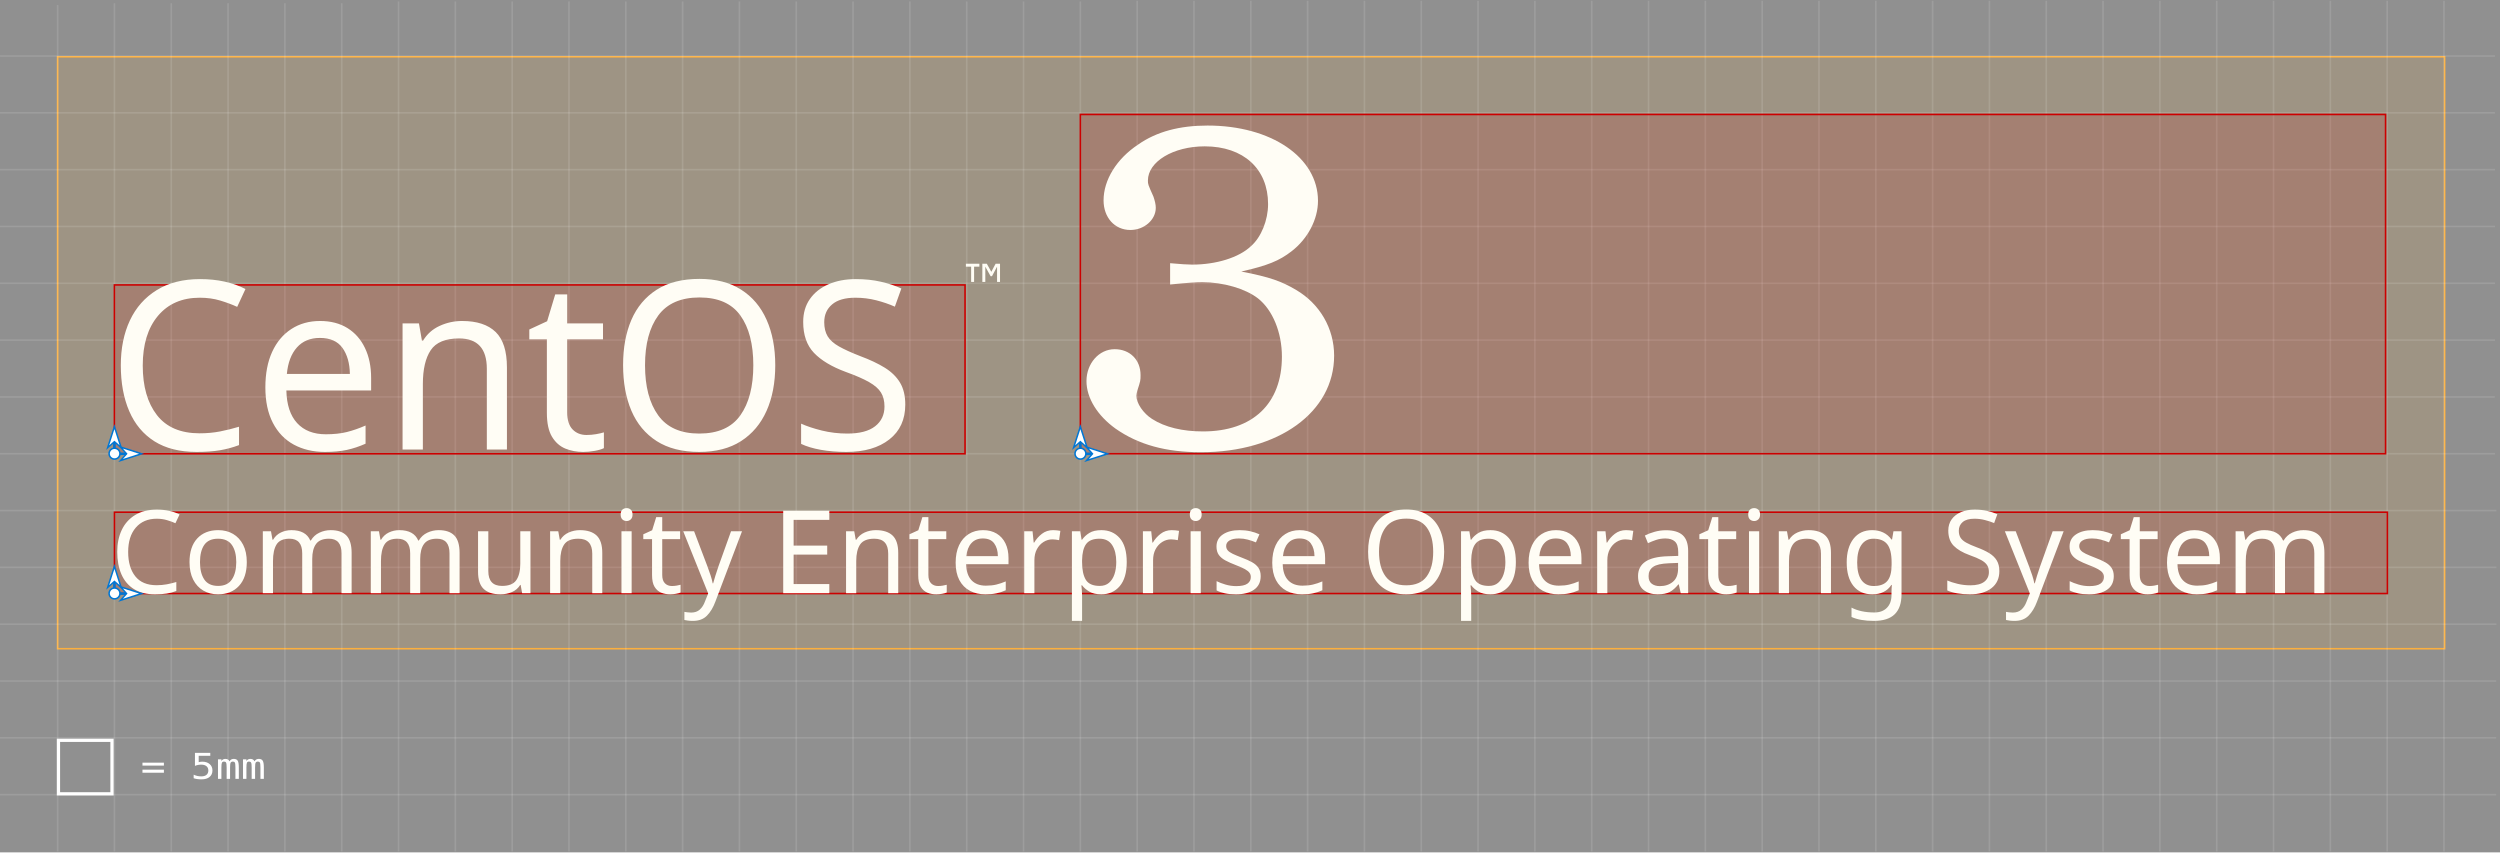
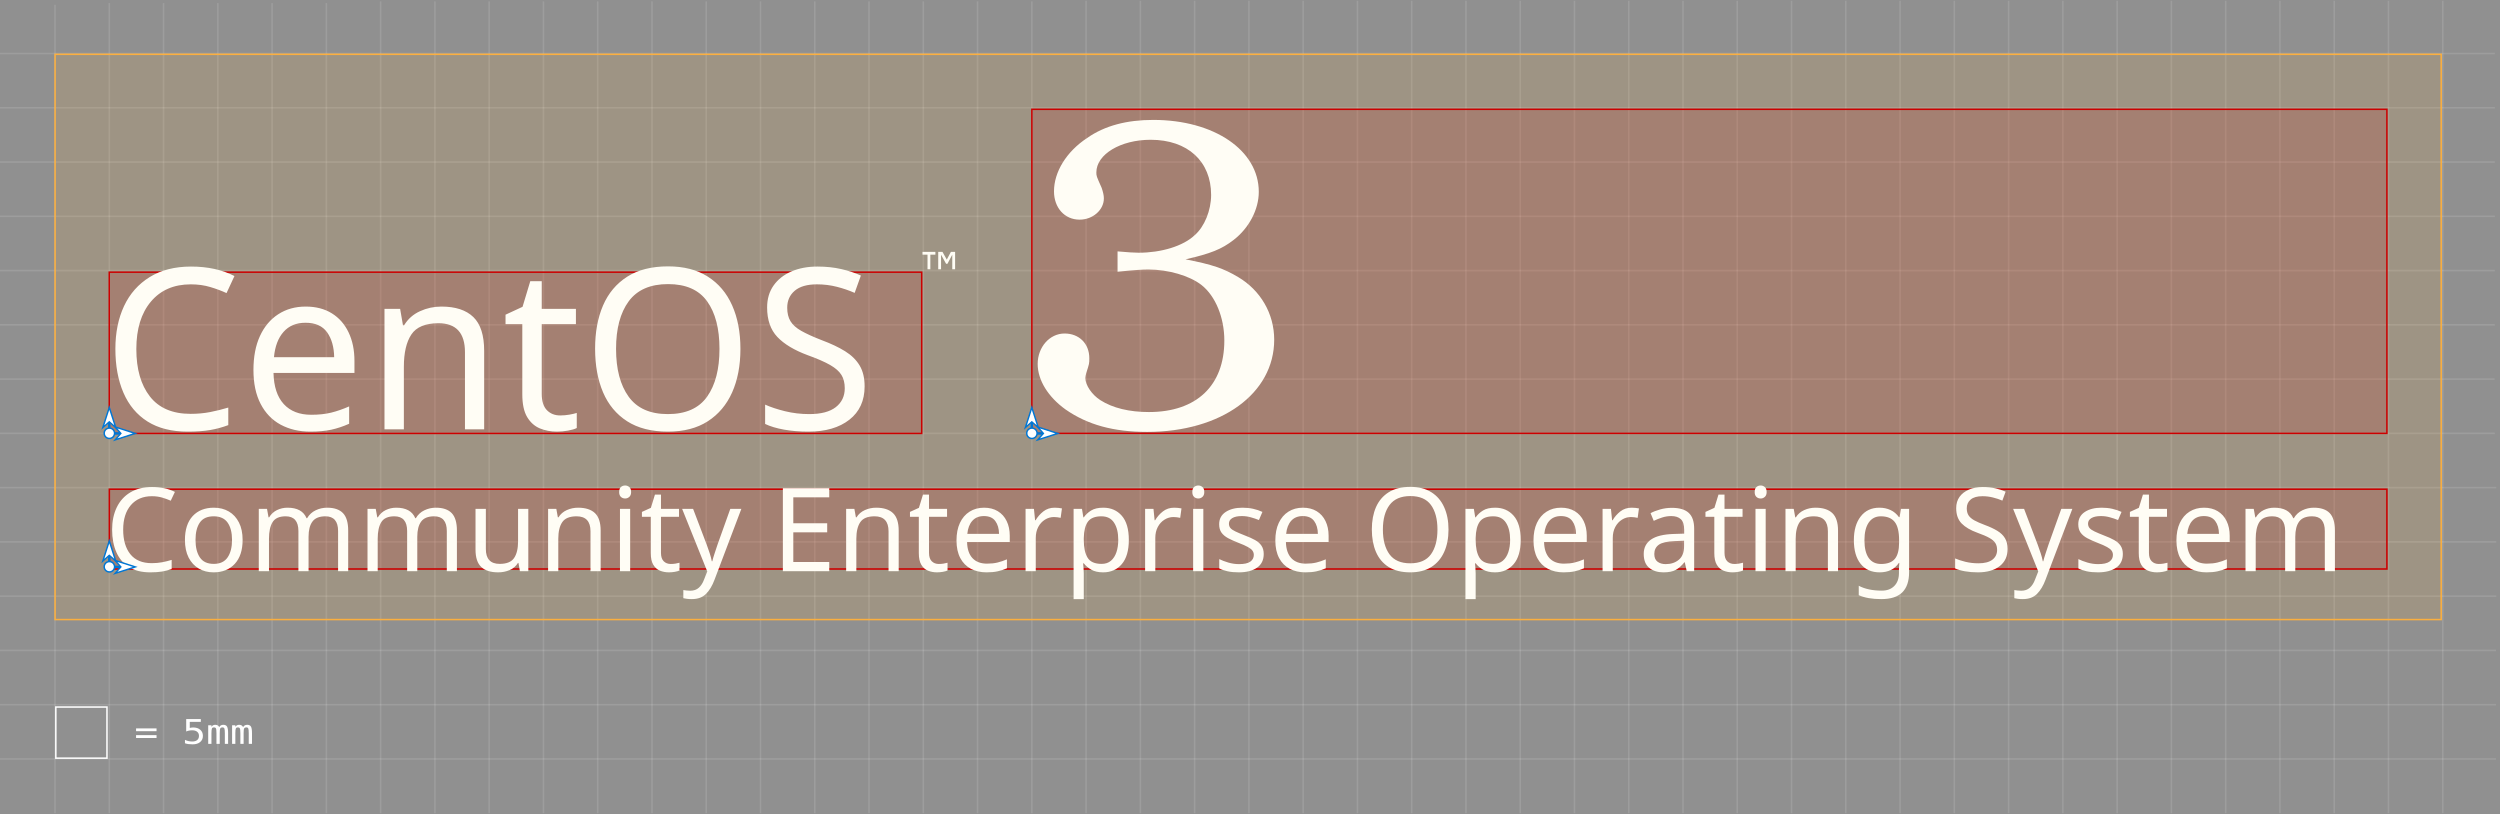
- <svg xmlns="http://www.w3.org/2000/svg" xmlns:xlink="http://www.w3.org/1999/xlink" width="779.528" height="265.748" id="svg3106" version="1.0">
+ <svg xmlns="http://www.w3.org/2000/svg" xmlns:xlink="http://www.w3.org/1999/xlink" width="816.188" height="265.748" id="svg3106" version="1.0">
  <defs id="defs3108">
    <clipPath clipPathUnits="userSpaceOnUse" id="clipPath4429">
      <g transform="matrix(0.9947658,0,0,1,1.786099,0)" id="g4431">
        <path style="fill:#eea623;fill-opacity:1;fill-rule:evenodd;stroke:none;stroke-width:30;stroke-linecap:round;stroke-linejoin:round;marker:none;marker-start:none;marker-mid:none;marker-end:none;stroke-miterlimit:4;stroke-dasharray:none;stroke-dashoffset:0;stroke-opacity:1;visibility:visible;display:inline;overflow:visible" d="M 322.541,2800.938 L 318.106,2806.667 L 313.671,2800.938 L 313.671,2757.795 L 294.732,2757.795 L 318.106,2732.258 L 341.238,2757.795 L 322.541,2757.795 L 322.541,2800.938 z" id="path4433" />
      </g>
    </clipPath>
  </defs>
  <g id="layer1" transform="translate(-0.2825948,-822.0471)">
-     <rect style="fill:#8c8c8c;fill-opacity:0.955;stroke:none;stroke-width:1;stroke-linecap:round;stroke-linejoin:miter;stroke-miterlimit:4;stroke-dasharray:none;stroke-dashoffset:0;stroke-opacity:0.089;display:inline" id="CENTOSARTWORK" width="779.528" height="265.748" x="0.283" y="822.047" clip-path="none" />
-     <rect y="839.764" x="18.249" height="184.56" width="744.297" id="rect5058" style="opacity:1;fill:#fcaf3e;fill-opacity:0.137;stroke:#fcaf3e;stroke-width:0.5;stroke-linecap:round;stroke-linejoin:miter;stroke-miterlimit:4;stroke-dasharray:none;stroke-opacity:1" />
+     <rect style="fill:#8c8c8c;fill-opacity:0.955;stroke:none;stroke-width:1;stroke-linecap:round;stroke-linejoin:miter;stroke-miterlimit:4;stroke-dasharray:none;stroke-dashoffset:0;stroke-opacity:0.089;display:inline" id="CENTOSARTWORK" width="816.188" height="265.748" x="0.283" y="822.047" clip-path="none" />
    <g id="g5132" style="stroke:#ffffff;stroke-width:0.5;stroke-miterlimit:4;stroke-dasharray:none;stroke-opacity:0.118">
      <path id="path3685" d="M 18.249,823.619 L 18.249,1087.545" style="fill:none;fill-rule:evenodd;stroke:#ffffff;stroke-width:0.5;stroke-linecap:butt;stroke-linejoin:miter;stroke-miterlimit:4;stroke-dasharray:none;stroke-opacity:0.118;display:inline" />
-       <path style="fill:none;fill-rule:evenodd;stroke:#ffffff;stroke-width:0.501;stroke-linecap:butt;stroke-linejoin:miter;stroke-miterlimit:4;stroke-dasharray:none;stroke-opacity:0.118;display:inline" d="M 35.965,823.06 L 35.965,1087.545" id="path3687" />
-       <path id="path3689" d="M 53.682,823.06 L 53.682,1087.545" style="fill:none;fill-rule:evenodd;stroke:#ffffff;stroke-width:0.501;stroke-linecap:butt;stroke-linejoin:miter;stroke-miterlimit:4;stroke-dasharray:none;stroke-opacity:0.118;display:inline" />
-       <path style="fill:none;fill-rule:evenodd;stroke:#ffffff;stroke-width:0.501;stroke-linecap:butt;stroke-linejoin:miter;stroke-miterlimit:4;stroke-dasharray:none;stroke-opacity:0.118;display:inline" d="M 71.399,823.06 L 71.399,1087.545" id="path3691" />
-       <path id="path3693" d="M 89.115,823.06 L 89.115,1087.545" style="fill:none;fill-rule:evenodd;stroke:#ffffff;stroke-width:0.501;stroke-linecap:butt;stroke-linejoin:miter;stroke-miterlimit:4;stroke-dasharray:none;stroke-opacity:0.118;display:inline" />
-       <path style="fill:none;fill-rule:evenodd;stroke:#ffffff;stroke-width:0.501;stroke-linecap:butt;stroke-linejoin:miter;stroke-miterlimit:4;stroke-dasharray:none;stroke-opacity:0.118;display:inline" d="M 106.832,823.06 L 106.832,1087.545" id="path3695" />
-       <path id="path3697" d="M 124.548,822.502 L 124.548,1087.545" style="fill:none;fill-rule:evenodd;stroke:#ffffff;stroke-width:0.501;stroke-linecap:butt;stroke-linejoin:miter;stroke-miterlimit:4;stroke-dasharray:none;stroke-opacity:0.118;display:inline" />
-       <path style="fill:none;fill-rule:evenodd;stroke:#ffffff;stroke-width:0.501;stroke-linecap:butt;stroke-linejoin:miter;stroke-miterlimit:4;stroke-dasharray:none;stroke-opacity:0.118;display:inline" d="M 142.265,822.502 L 142.265,1087.545" id="path3699" />
-       <path id="path3701" d="M 159.981,822.502 L 159.981,1087.545" style="fill:none;fill-rule:evenodd;stroke:#ffffff;stroke-width:0.501;stroke-linecap:butt;stroke-linejoin:miter;stroke-miterlimit:4;stroke-dasharray:none;stroke-opacity:0.118;display:inline" />
-       <path style="fill:none;fill-rule:evenodd;stroke:#ffffff;stroke-width:0.501;stroke-linecap:butt;stroke-linejoin:miter;stroke-miterlimit:4;stroke-dasharray:none;stroke-opacity:0.118;display:inline" d="M 177.698,822.502 L 177.698,1087.545" id="path3703" />
-       <path id="path3705" d="M 195.414,822.502 L 195.414,1087.545" style="fill:none;fill-rule:evenodd;stroke:#ffffff;stroke-width:0.501;stroke-linecap:butt;stroke-linejoin:miter;stroke-miterlimit:4;stroke-dasharray:none;stroke-opacity:0.118;display:inline" />
-       <path style="fill:none;fill-rule:evenodd;stroke:#ffffff;stroke-width:0.501;stroke-linecap:butt;stroke-linejoin:miter;stroke-miterlimit:4;stroke-dasharray:none;stroke-opacity:0.118;display:inline" d="M 213.131,822.502 L 213.131,1087.545" id="path3707" />
-       <path id="path3709" d="M 230.847,822.502 L 230.847,1087.545" style="fill:none;fill-rule:evenodd;stroke:#ffffff;stroke-width:0.501;stroke-linecap:butt;stroke-linejoin:miter;stroke-miterlimit:4;stroke-dasharray:none;stroke-opacity:0.118;display:inline" />
-       <path style="fill:none;fill-rule:evenodd;stroke:#ffffff;stroke-width:0.501;stroke-linecap:butt;stroke-linejoin:miter;stroke-miterlimit:4;stroke-dasharray:none;stroke-opacity:0.118;display:inline" d="M 283.997,822.502 L 283.997,1087.545" id="path3711" />
-       <path id="path3713" d="M 266.281,822.502 L 266.281,1087.545" style="fill:none;fill-rule:evenodd;stroke:#ffffff;stroke-width:0.501;stroke-linecap:butt;stroke-linejoin:miter;stroke-miterlimit:4;stroke-dasharray:none;stroke-opacity:0.118;display:inline" />
-       <path id="path3717" d="M 0.533,1034.396 L 778.368,1034.396" style="fill:none;fill-rule:evenodd;stroke:#ffffff;stroke-width:0.5;stroke-linecap:square;stroke-linejoin:miter;stroke-miterlimit:4;stroke-dasharray:none;stroke-opacity:0.118;display:inline" />
-       <path style="fill:none;fill-rule:evenodd;stroke:#ffffff;stroke-width:0.5;stroke-linecap:square;stroke-linejoin:miter;stroke-miterlimit:4;stroke-dasharray:none;stroke-opacity:0.118;display:inline" d="M 0.533,1016.679 L 778.439,1016.679" id="path3719" />
-       <path id="path3721" d="M 0.533,998.962 L 778.439,998.962" style="fill:none;fill-rule:evenodd;stroke:#ffffff;stroke-width:0.5;stroke-linecap:square;stroke-linejoin:miter;stroke-miterlimit:4;stroke-dasharray:none;stroke-opacity:0.118;display:inline" />
-       <path style="fill:none;fill-rule:evenodd;stroke:#ffffff;stroke-width:0.5;stroke-linecap:square;stroke-linejoin:miter;stroke-miterlimit:4;stroke-dasharray:none;stroke-opacity:0.118;display:inline" d="M 0.533,981.246 L 778.437,981.246" id="path3723" />
-       <path id="path3725" d="M 0.533,963.529 L 777.996,963.529" style="fill:none;fill-rule:evenodd;stroke:#ffffff;stroke-width:0.5;stroke-linecap:square;stroke-linejoin:miter;stroke-miterlimit:4;stroke-dasharray:none;stroke-opacity:0.118;display:inline" />
-       <path style="fill:none;fill-rule:evenodd;stroke:#ffffff;stroke-width:0.5;stroke-linecap:square;stroke-linejoin:miter;stroke-miterlimit:4;stroke-dasharray:none;stroke-opacity:0.118;display:inline" d="M 0.533,945.813 L 777.923,945.813" id="path3727" />
-       <path id="path3729" d="M 0.533,928.096 L 777.996,928.096" style="fill:none;fill-rule:evenodd;stroke:#ffffff;stroke-width:0.5;stroke-linecap:square;stroke-linejoin:miter;stroke-miterlimit:4;stroke-dasharray:none;stroke-opacity:0.118;display:inline" />
-       <path style="fill:none;fill-rule:evenodd;stroke:#ffffff;stroke-width:0.501;stroke-linecap:butt;stroke-linejoin:miter;stroke-miterlimit:4;stroke-dasharray:none;stroke-opacity:0.118;display:inline" d="M 248.564,822.502 L 248.564,1087.545" id="path3785" />
-       <path id="path3787" d="M 301.714,822.502 L 301.714,1087.545" style="fill:none;fill-rule:evenodd;stroke:#ffffff;stroke-width:0.501;stroke-linecap:butt;stroke-linejoin:miter;stroke-miterlimit:4;stroke-dasharray:none;stroke-opacity:0.118;display:inline" />
-       <path style="fill:none;fill-rule:evenodd;stroke:#ffffff;stroke-width:0.501;stroke-linecap:butt;stroke-linejoin:miter;stroke-miterlimit:4;stroke-dasharray:none;stroke-opacity:0.118;display:inline" d="M 319.43,822.502 L 319.43,1087.545" id="path3789" />
-       <path id="path3791" d="M 337.147,822.502 L 337.147,1087.545" style="fill:none;fill-rule:evenodd;stroke:#ffffff;stroke-width:0.501;stroke-linecap:butt;stroke-linejoin:miter;stroke-miterlimit:4;stroke-dasharray:none;stroke-opacity:0.118;display:inline" />
-       <path style="fill:none;fill-rule:evenodd;stroke:#ffffff;stroke-width:0.501;stroke-linecap:butt;stroke-linejoin:miter;stroke-miterlimit:4;stroke-dasharray:none;stroke-opacity:0.118;display:inline" d="M 354.863,822.297 L 354.863,1087.545" id="path3793" />
-       <path style="fill:none;fill-rule:evenodd;stroke:#ffffff;stroke-width:0.5;stroke-linecap:square;stroke-linejoin:miter;stroke-miterlimit:4;stroke-dasharray:none;stroke-opacity:0.118;display:inline" d="M 0.533,910.38 L 777.995,910.38" id="path6619" />
-       <path id="path6621" d="M 0.533,892.663 L 777.995,892.663" style="fill:none;fill-rule:evenodd;stroke:#ffffff;stroke-width:0.5;stroke-linecap:square;stroke-linejoin:miter;stroke-miterlimit:4;stroke-dasharray:none;stroke-opacity:0.118;display:inline" />
-       <path id="path4235" d="M 372.58,822.297 L 372.58,1087.545" style="fill:none;fill-rule:evenodd;stroke:#ffffff;stroke-width:0.501;stroke-linecap:butt;stroke-linejoin:miter;stroke-miterlimit:4;stroke-dasharray:none;stroke-opacity:0.118;display:inline" />
-       <path style="fill:none;fill-rule:evenodd;stroke:#ffffff;stroke-width:0.501;stroke-linecap:butt;stroke-linejoin:miter;stroke-miterlimit:4;stroke-dasharray:none;stroke-opacity:0.118;display:inline" d="M 390.296,822.297 L 390.296,1087.545" id="path4237" />
-       <path id="path4239" d="M 408.013,822.297 L 408.013,1087.545" style="fill:none;fill-rule:evenodd;stroke:#ffffff;stroke-width:0.501;stroke-linecap:butt;stroke-linejoin:miter;stroke-miterlimit:4;stroke-dasharray:none;stroke-opacity:0.118;display:inline" />
-       <path style="fill:none;fill-rule:evenodd;stroke:#ffffff;stroke-width:0.501;stroke-linecap:butt;stroke-linejoin:miter;stroke-miterlimit:4;stroke-dasharray:none;stroke-opacity:0.118;display:inline" d="M 425.73,822.297 L 425.73,1087.545" id="path5011" />
-       <path id="path2647" d="M 443.446,822.297 L 443.446,1087.545" style="fill:none;fill-rule:evenodd;stroke:#ffffff;stroke-width:0.501;stroke-linecap:butt;stroke-linejoin:miter;stroke-miterlimit:4;stroke-dasharray:none;stroke-opacity:0.118;display:inline" />
-       <path style="fill:none;fill-rule:evenodd;stroke:#ffffff;stroke-width:0.5;stroke-linecap:square;stroke-linejoin:miter;stroke-miterlimit:4;stroke-dasharray:none;stroke-opacity:0.118;display:inline" d="M 0.533,1052.112 L 778.368,1052.112" id="path2479" />
-       <path id="path2481" d="M 0.533,1069.829 L 778.368,1069.829" style="fill:none;fill-rule:evenodd;stroke:#ffffff;stroke-width:0.5;stroke-linecap:square;stroke-linejoin:miter;stroke-miterlimit:4;stroke-dasharray:none;stroke-opacity:0.118;display:inline" />
-       <path style="fill:none;fill-rule:evenodd;stroke:#ffffff;stroke-width:0.501;stroke-linecap:butt;stroke-linejoin:miter;stroke-miterlimit:4;stroke-dasharray:none;stroke-opacity:0.118;display:inline" d="M 461.163,822.297 L 461.163,1087.545" id="path2485" />
-       <path id="path2487" d="M 478.879,822.297 L 478.879,1087.545" style="fill:none;fill-rule:evenodd;stroke:#ffffff;stroke-width:0.501;stroke-linecap:butt;stroke-linejoin:miter;stroke-miterlimit:4;stroke-dasharray:none;stroke-opacity:0.118;display:inline" />
-       <path style="fill:none;fill-rule:evenodd;stroke:#ffffff;stroke-width:0.501;stroke-linecap:butt;stroke-linejoin:miter;stroke-miterlimit:4;stroke-dasharray:none;stroke-opacity:0.118;display:inline" d="M 496.596,822.297 L 496.596,1087.545" id="path2489" />
-       <path id="path2491" d="M 514.312,822.297 L 514.312,1087.545" style="fill:none;fill-rule:evenodd;stroke:#ffffff;stroke-width:0.501;stroke-linecap:butt;stroke-linejoin:miter;stroke-miterlimit:4;stroke-dasharray:none;stroke-opacity:0.118;display:inline" />
-       <path style="fill:none;fill-rule:evenodd;stroke:#ffffff;stroke-width:0.501;stroke-linecap:butt;stroke-linejoin:miter;stroke-miterlimit:4;stroke-dasharray:none;stroke-opacity:0.118;display:inline" d="M 532.029,822.297 L 532.029,1087.545" id="path2493" />
-       <path id="path2495" d="M 549.745,822.297 L 549.745,1087.545" style="fill:none;fill-rule:evenodd;stroke:#ffffff;stroke-width:0.501;stroke-linecap:butt;stroke-linejoin:miter;stroke-miterlimit:4;stroke-dasharray:none;stroke-opacity:0.118;display:inline" />
-       <path style="fill:none;fill-rule:evenodd;stroke:#ffffff;stroke-width:0.501;stroke-linecap:butt;stroke-linejoin:miter;stroke-miterlimit:4;stroke-dasharray:none;stroke-opacity:0.118;display:inline" d="M 567.462,822.297 L 567.462,1087.545" id="path2497" />
-       <path id="path2499" d="M 585.179,822.297 L 585.179,1087.545" style="fill:none;fill-rule:evenodd;stroke:#ffffff;stroke-width:0.501;stroke-linecap:butt;stroke-linejoin:miter;stroke-miterlimit:4;stroke-dasharray:none;stroke-opacity:0.118;display:inline" />
-       <path style="fill:none;fill-rule:evenodd;stroke:#ffffff;stroke-width:0.501;stroke-linecap:butt;stroke-linejoin:miter;stroke-miterlimit:4;stroke-dasharray:none;stroke-opacity:0.118;display:inline" d="M 602.895,822.297 L 602.895,1087.545" id="path2501" />
-       <path id="path2503" d="M 620.612,822.297 L 620.612,1087.545" style="fill:none;fill-rule:evenodd;stroke:#ffffff;stroke-width:0.501;stroke-linecap:butt;stroke-linejoin:miter;stroke-miterlimit:4;stroke-dasharray:none;stroke-opacity:0.118;display:inline" />
-       <path style="fill:none;fill-rule:evenodd;stroke:#ffffff;stroke-width:0.501;stroke-linecap:butt;stroke-linejoin:miter;stroke-miterlimit:4;stroke-dasharray:none;stroke-opacity:0.118;display:inline" d="M 638.328,822.297 L 638.328,1087.545" id="path2505" />
-       <path id="path2507" d="M 656.045,822.297 L 656.045,1087.545" style="fill:none;fill-rule:evenodd;stroke:#ffffff;stroke-width:0.501;stroke-linecap:butt;stroke-linejoin:miter;stroke-miterlimit:4;stroke-dasharray:none;stroke-opacity:0.118;display:inline" />
-       <path style="fill:none;fill-rule:evenodd;stroke:#ffffff;stroke-width:0.501;stroke-linecap:butt;stroke-linejoin:miter;stroke-miterlimit:4;stroke-dasharray:none;stroke-opacity:0.118;display:inline" d="M 709.194,822.297 L 709.194,1087.545" id="path2509" />
-       <path id="path2511" d="M 673.761,822.297 L 673.761,1087.545" style="fill:none;fill-rule:evenodd;stroke:#ffffff;stroke-width:0.501;stroke-linecap:butt;stroke-linejoin:miter;stroke-miterlimit:4;stroke-dasharray:none;stroke-opacity:0.118;display:inline" />
-       <path style="fill:none;fill-rule:evenodd;stroke:#ffffff;stroke-width:0.501;stroke-linecap:butt;stroke-linejoin:miter;stroke-miterlimit:4;stroke-dasharray:none;stroke-opacity:0.118;display:inline" d="M 691.478,822.297 L 691.478,1087.545" id="path2513" />
-       <path id="path2515" d="M 744.627,822.297 L 744.627,1087.545" style="fill:none;fill-rule:evenodd;stroke:#ffffff;stroke-width:0.501;stroke-linecap:butt;stroke-linejoin:miter;stroke-miterlimit:4;stroke-dasharray:none;stroke-opacity:0.118;display:inline" />
-       <path style="fill:none;fill-rule:evenodd;stroke:#ffffff;stroke-width:0.501;stroke-linecap:butt;stroke-linejoin:miter;stroke-miterlimit:4;stroke-dasharray:none;stroke-opacity:0.118;display:inline" d="M 726.911,822.297 L 726.911,1087.545" id="path2517" />
-       <path id="path2519" d="M 762.344,822.297 L 762.344,1087.545" style="fill:none;fill-rule:evenodd;stroke:#ffffff;stroke-width:0.501;stroke-linecap:butt;stroke-linejoin:miter;stroke-miterlimit:4;stroke-dasharray:none;stroke-opacity:0.118;display:inline" />
-       <path id="path9589" d="M 0.533,874.947 L 777.995,874.947" style="fill:none;fill-rule:evenodd;stroke:#ffffff;stroke-width:0.5;stroke-linecap:square;stroke-linejoin:miter;stroke-miterlimit:4;stroke-dasharray:none;stroke-opacity:0.118;display:inline" />
-       <path style="fill:none;fill-rule:evenodd;stroke:#ffffff;stroke-width:0.5;stroke-linecap:square;stroke-linejoin:miter;stroke-miterlimit:4;stroke-dasharray:none;stroke-opacity:0.118;display:inline" d="M 0.533,857.23 L 777.995,857.23" id="path9591" />
-       <path id="path9593" d="M 0.533,839.514 L 777.995,839.514" style="fill:none;fill-rule:evenodd;stroke:#ffffff;stroke-width:0.5;stroke-linecap:square;stroke-linejoin:miter;stroke-miterlimit:4;stroke-dasharray:none;stroke-opacity:0.118;display:inline" />
+       <path style="fill:none;fill-rule:evenodd;stroke:#ffffff;stroke-width:0.5;stroke-linecap:butt;stroke-linejoin:miter;stroke-miterlimit:4;stroke-dasharray:none;stroke-opacity:0.118;display:inline" d="M 35.965,823.06 L 35.965,1087.545" id="path3687" />
+       <path id="path3689" d="M 53.682,823.06 L 53.682,1087.545" style="fill:none;fill-rule:evenodd;stroke:#ffffff;stroke-width:0.5;stroke-linecap:butt;stroke-linejoin:miter;stroke-miterlimit:4;stroke-dasharray:none;stroke-opacity:0.118;display:inline" />
+       <path style="fill:none;fill-rule:evenodd;stroke:#ffffff;stroke-width:0.5;stroke-linecap:butt;stroke-linejoin:miter;stroke-miterlimit:4;stroke-dasharray:none;stroke-opacity:0.118;display:inline" d="M 71.399,823.06 L 71.399,1087.545" id="path3691" />
+       <path id="path3693" d="M 89.115,823.06 L 89.115,1087.545" style="fill:none;fill-rule:evenodd;stroke:#ffffff;stroke-width:0.5;stroke-linecap:butt;stroke-linejoin:miter;stroke-miterlimit:4;stroke-dasharray:none;stroke-opacity:0.118;display:inline" />
+       <path style="fill:none;fill-rule:evenodd;stroke:#ffffff;stroke-width:0.5;stroke-linecap:butt;stroke-linejoin:miter;stroke-miterlimit:4;stroke-dasharray:none;stroke-opacity:0.118;display:inline" d="M 106.832,823.06 L 106.832,1087.545" id="path3695" />
+       <path id="path3697" d="M 124.548,822.502 L 124.548,1087.545" style="fill:none;fill-rule:evenodd;stroke:#ffffff;stroke-width:0.5;stroke-linecap:butt;stroke-linejoin:miter;stroke-miterlimit:4;stroke-dasharray:none;stroke-opacity:0.118;display:inline" />
+       <path style="fill:none;fill-rule:evenodd;stroke:#ffffff;stroke-width:0.5;stroke-linecap:butt;stroke-linejoin:miter;stroke-miterlimit:4;stroke-dasharray:none;stroke-opacity:0.118;display:inline" d="M 142.265,822.502 L 142.265,1087.545" id="path3699" />
+       <path id="path3701" d="M 159.981,822.502 L 159.981,1087.545" style="fill:none;fill-rule:evenodd;stroke:#ffffff;stroke-width:0.5;stroke-linecap:butt;stroke-linejoin:miter;stroke-miterlimit:4;stroke-dasharray:none;stroke-opacity:0.118;display:inline" />
+       <path style="fill:none;fill-rule:evenodd;stroke:#ffffff;stroke-width:0.5;stroke-linecap:butt;stroke-linejoin:miter;stroke-miterlimit:4;stroke-dasharray:none;stroke-opacity:0.118;display:inline" d="M 177.698,822.502 L 177.698,1087.545" id="path3703" />
+       <path id="path3705" d="M 195.414,822.502 L 195.414,1087.545" style="fill:none;fill-rule:evenodd;stroke:#ffffff;stroke-width:0.5;stroke-linecap:butt;stroke-linejoin:miter;stroke-miterlimit:4;stroke-dasharray:none;stroke-opacity:0.118;display:inline" />
+       <path style="fill:none;fill-rule:evenodd;stroke:#ffffff;stroke-width:0.5;stroke-linecap:butt;stroke-linejoin:miter;stroke-miterlimit:4;stroke-dasharray:none;stroke-opacity:0.118;display:inline" d="M 213.131,822.502 L 213.131,1087.545" id="path3707" />
+       <path id="path3709" d="M 230.847,822.502 L 230.847,1087.545" style="fill:none;fill-rule:evenodd;stroke:#ffffff;stroke-width:0.5;stroke-linecap:butt;stroke-linejoin:miter;stroke-miterlimit:4;stroke-dasharray:none;stroke-opacity:0.118;display:inline" />
+       <path style="fill:none;fill-rule:evenodd;stroke:#ffffff;stroke-width:0.5;stroke-linecap:butt;stroke-linejoin:miter;stroke-miterlimit:4;stroke-dasharray:none;stroke-opacity:0.118;display:inline" d="M 283.997,822.502 L 283.997,1087.545" id="path3711" />
+       <path id="path3713" d="M 266.281,822.502 L 266.281,1087.545" style="fill:none;fill-rule:evenodd;stroke:#ffffff;stroke-width:0.5;stroke-linecap:butt;stroke-linejoin:miter;stroke-miterlimit:4;stroke-dasharray:none;stroke-opacity:0.118;display:inline" />
+       <path id="path3717" d="M 0.538,1034.391 L 814.913,1034.391" style="fill:none;fill-rule:evenodd;stroke:#ffffff;stroke-width:0.512;stroke-linecap:square;stroke-linejoin:miter;stroke-miterlimit:4;stroke-dasharray:none;stroke-opacity:0.118;display:inline" />
+       <path style="fill:none;fill-rule:evenodd;stroke:#ffffff;stroke-width:0.512;stroke-linecap:square;stroke-linejoin:miter;stroke-miterlimit:4;stroke-dasharray:none;stroke-opacity:0.118;display:inline" d="M 0.538,1016.676 L 814.987,1016.676" id="path3719" />
+       <path id="path3721" d="M 0.538,998.96 L 814.987,998.96" style="fill:none;fill-rule:evenodd;stroke:#ffffff;stroke-width:0.512;stroke-linecap:square;stroke-linejoin:miter;stroke-miterlimit:4;stroke-dasharray:none;stroke-opacity:0.118;display:inline" />
+       <path style="fill:none;fill-rule:evenodd;stroke:#ffffff;stroke-width:0.512;stroke-linecap:square;stroke-linejoin:miter;stroke-miterlimit:4;stroke-dasharray:none;stroke-opacity:0.118;display:inline" d="M 0.538,981.245 L 814.985,981.245" id="path3723" />
+       <path id="path3725" d="M 0.538,963.529 L 814.523,963.529" style="fill:none;fill-rule:evenodd;stroke:#ffffff;stroke-width:0.512;stroke-linecap:square;stroke-linejoin:miter;stroke-miterlimit:4;stroke-dasharray:none;stroke-opacity:0.118;display:inline" />
+       <path style="fill:none;fill-rule:evenodd;stroke:#ffffff;stroke-width:0.512;stroke-linecap:square;stroke-linejoin:miter;stroke-miterlimit:4;stroke-dasharray:none;stroke-opacity:0.118;display:inline" d="M 0.538,945.813 L 814.447,945.813" id="path3727" />
+       <path id="path3729" d="M 0.538,928.098 L 814.523,928.098" style="fill:none;fill-rule:evenodd;stroke:#ffffff;stroke-width:0.512;stroke-linecap:square;stroke-linejoin:miter;stroke-miterlimit:4;stroke-dasharray:none;stroke-opacity:0.118;display:inline" />
+       <path style="fill:none;fill-rule:evenodd;stroke:#ffffff;stroke-width:0.5;stroke-linecap:butt;stroke-linejoin:miter;stroke-miterlimit:4;stroke-dasharray:none;stroke-opacity:0.118;display:inline" d="M 248.564,822.502 L 248.564,1087.545" id="path3785" />
+       <path id="path3787" d="M 301.714,822.502 L 301.714,1087.545" style="fill:none;fill-rule:evenodd;stroke:#ffffff;stroke-width:0.5;stroke-linecap:butt;stroke-linejoin:miter;stroke-miterlimit:4;stroke-dasharray:none;stroke-opacity:0.118;display:inline" />
+       <path style="fill:none;fill-rule:evenodd;stroke:#ffffff;stroke-width:0.5;stroke-linecap:butt;stroke-linejoin:miter;stroke-miterlimit:4;stroke-dasharray:none;stroke-opacity:0.118;display:inline" d="M 319.43,822.502 L 319.43,1087.545" id="path3789" />
+       <path id="path3791" d="M 337.147,822.502 L 337.147,1087.545" style="fill:none;fill-rule:evenodd;stroke:#ffffff;stroke-width:0.5;stroke-linecap:butt;stroke-linejoin:miter;stroke-miterlimit:4;stroke-dasharray:none;stroke-opacity:0.118;display:inline" />
+       <path style="fill:none;fill-rule:evenodd;stroke:#ffffff;stroke-width:0.5;stroke-linecap:butt;stroke-linejoin:miter;stroke-miterlimit:4;stroke-dasharray:none;stroke-opacity:0.118;display:inline" d="M 354.863,822.297 L 354.863,1087.545" id="path3793" />
+       <path style="fill:none;fill-rule:evenodd;stroke:#ffffff;stroke-width:0.512;stroke-linecap:square;stroke-linejoin:miter;stroke-miterlimit:4;stroke-dasharray:none;stroke-opacity:0.118;display:inline" d="M 0.538,910.382 L 814.522,910.382" id="path6619" />
+       <path id="path6621" d="M 0.538,892.666 L 814.522,892.666" style="fill:none;fill-rule:evenodd;stroke:#ffffff;stroke-width:0.512;stroke-linecap:square;stroke-linejoin:miter;stroke-miterlimit:4;stroke-dasharray:none;stroke-opacity:0.118;display:inline" />
+       <path id="path4235" d="M 372.58,822.297 L 372.58,1087.545" style="fill:none;fill-rule:evenodd;stroke:#ffffff;stroke-width:0.5;stroke-linecap:butt;stroke-linejoin:miter;stroke-miterlimit:4;stroke-dasharray:none;stroke-opacity:0.118;display:inline" />
+       <path style="fill:none;fill-rule:evenodd;stroke:#ffffff;stroke-width:0.5;stroke-linecap:butt;stroke-linejoin:miter;stroke-miterlimit:4;stroke-dasharray:none;stroke-opacity:0.118;display:inline" d="M 390.296,822.297 L 390.296,1087.545" id="path4237" />
+       <path id="path4239" d="M 408.013,822.297 L 408.013,1087.545" style="fill:none;fill-rule:evenodd;stroke:#ffffff;stroke-width:0.5;stroke-linecap:butt;stroke-linejoin:miter;stroke-miterlimit:4;stroke-dasharray:none;stroke-opacity:0.118;display:inline" />
+       <path style="fill:none;fill-rule:evenodd;stroke:#ffffff;stroke-width:0.5;stroke-linecap:butt;stroke-linejoin:miter;stroke-miterlimit:4;stroke-dasharray:none;stroke-opacity:0.118;display:inline" d="M 425.73,822.297 L 425.73,1087.545" id="path5011" />
+       <path id="path2647" d="M 443.446,822.297 L 443.446,1087.545" style="fill:none;fill-rule:evenodd;stroke:#ffffff;stroke-width:0.5;stroke-linecap:butt;stroke-linejoin:miter;stroke-miterlimit:4;stroke-dasharray:none;stroke-opacity:0.118;display:inline" />
+       <path style="fill:none;fill-rule:evenodd;stroke:#ffffff;stroke-width:0.512;stroke-linecap:square;stroke-linejoin:miter;stroke-miterlimit:4;stroke-dasharray:none;stroke-opacity:0.118;display:inline" d="M 0.538,1052.107 L 814.913,1052.107" id="path2479" />
+       <path id="path2481" d="M 0.538,1069.823 L 814.913,1069.823" style="fill:none;fill-rule:evenodd;stroke:#ffffff;stroke-width:0.512;stroke-linecap:square;stroke-linejoin:miter;stroke-miterlimit:4;stroke-dasharray:none;stroke-opacity:0.118;display:inline" />
+       <path style="fill:none;fill-rule:evenodd;stroke:#ffffff;stroke-width:0.5;stroke-linecap:butt;stroke-linejoin:miter;stroke-miterlimit:4;stroke-dasharray:none;stroke-opacity:0.118;display:inline" d="M 461.163,822.297 L 461.163,1087.545" id="path2485" />
+       <path id="path2487" d="M 478.879,822.297 L 478.879,1087.545" style="fill:none;fill-rule:evenodd;stroke:#ffffff;stroke-width:0.5;stroke-linecap:butt;stroke-linejoin:miter;stroke-miterlimit:4;stroke-dasharray:none;stroke-opacity:0.118;display:inline" />
+       <path style="fill:none;fill-rule:evenodd;stroke:#ffffff;stroke-width:0.5;stroke-linecap:butt;stroke-linejoin:miter;stroke-miterlimit:4;stroke-dasharray:none;stroke-opacity:0.118;display:inline" d="M 496.596,822.297 L 496.596,1087.545" id="path2489" />
+       <path id="path2491" d="M 514.312,822.297 L 514.312,1087.545" style="fill:none;fill-rule:evenodd;stroke:#ffffff;stroke-width:0.5;stroke-linecap:butt;stroke-linejoin:miter;stroke-miterlimit:4;stroke-dasharray:none;stroke-opacity:0.118;display:inline" />
+       <path style="fill:none;fill-rule:evenodd;stroke:#ffffff;stroke-width:0.5;stroke-linecap:butt;stroke-linejoin:miter;stroke-miterlimit:4;stroke-dasharray:none;stroke-opacity:0.118;display:inline" d="M 532.029,822.297 L 532.029,1087.545" id="path2493" />
+       <path id="path2495" d="M 549.745,822.297 L 549.745,1087.545" style="fill:none;fill-rule:evenodd;stroke:#ffffff;stroke-width:0.5;stroke-linecap:butt;stroke-linejoin:miter;stroke-miterlimit:4;stroke-dasharray:none;stroke-opacity:0.118;display:inline" />
+       <path style="fill:none;fill-rule:evenodd;stroke:#ffffff;stroke-width:0.5;stroke-linecap:butt;stroke-linejoin:miter;stroke-miterlimit:4;stroke-dasharray:none;stroke-opacity:0.118;display:inline" d="M 567.462,822.297 L 567.462,1087.545" id="path2497" />
+       <path id="path2499" d="M 585.178,822.297 L 585.178,1087.545" style="fill:none;fill-rule:evenodd;stroke:#ffffff;stroke-width:0.5;stroke-linecap:butt;stroke-linejoin:miter;stroke-miterlimit:4;stroke-dasharray:none;stroke-opacity:0.118;display:inline" />
+       <path style="fill:none;fill-rule:evenodd;stroke:#ffffff;stroke-width:0.5;stroke-linecap:butt;stroke-linejoin:miter;stroke-miterlimit:4;stroke-dasharray:none;stroke-opacity:0.118;display:inline" d="M 602.895,822.297 L 602.895,1087.545" id="path2501" />
+       <path id="path2503" d="M 620.612,822.297 L 620.612,1087.545" style="fill:none;fill-rule:evenodd;stroke:#ffffff;stroke-width:0.5;stroke-linecap:butt;stroke-linejoin:miter;stroke-miterlimit:4;stroke-dasharray:none;stroke-opacity:0.118;display:inline" />
+       <path style="fill:none;fill-rule:evenodd;stroke:#ffffff;stroke-width:0.5;stroke-linecap:butt;stroke-linejoin:miter;stroke-miterlimit:4;stroke-dasharray:none;stroke-opacity:0.118;display:inline" d="M 638.328,822.297 L 638.328,1087.545" id="path2505" />
+       <path id="path2507" d="M 656.045,822.297 L 656.045,1087.545" style="fill:none;fill-rule:evenodd;stroke:#ffffff;stroke-width:0.5;stroke-linecap:butt;stroke-linejoin:miter;stroke-miterlimit:4;stroke-dasharray:none;stroke-opacity:0.118;display:inline" />
+       <path style="fill:none;fill-rule:evenodd;stroke:#ffffff;stroke-width:0.5;stroke-linecap:butt;stroke-linejoin:miter;stroke-miterlimit:4;stroke-dasharray:none;stroke-opacity:0.118;display:inline" d="M 709.194,822.297 L 709.194,1087.545" id="path2509" />
+       <path id="path2511" d="M 673.761,822.297 L 673.761,1087.545" style="fill:none;fill-rule:evenodd;stroke:#ffffff;stroke-width:0.5;stroke-linecap:butt;stroke-linejoin:miter;stroke-miterlimit:4;stroke-dasharray:none;stroke-opacity:0.118;display:inline" />
+       <path style="fill:none;fill-rule:evenodd;stroke:#ffffff;stroke-width:0.5;stroke-linecap:butt;stroke-linejoin:miter;stroke-miterlimit:4;stroke-dasharray:none;stroke-opacity:0.118;display:inline" d="M 691.478,822.297 L 691.478,1087.545" id="path2513" />
+       <path id="path2515" d="M 744.627,822.297 L 744.627,1087.545" style="fill:none;fill-rule:evenodd;stroke:#ffffff;stroke-width:0.5;stroke-linecap:butt;stroke-linejoin:miter;stroke-miterlimit:4;stroke-dasharray:none;stroke-opacity:0.118;display:inline" />
+       <path style="fill:none;fill-rule:evenodd;stroke:#ffffff;stroke-width:0.5;stroke-linecap:butt;stroke-linejoin:miter;stroke-miterlimit:4;stroke-dasharray:none;stroke-opacity:0.118;display:inline" d="M 726.911,822.297 L 726.911,1087.545" id="path2517" />
+       <path id="path2519" d="M 762.344,822.297 L 762.344,1087.545" style="fill:none;fill-rule:evenodd;stroke:#ffffff;stroke-width:0.5;stroke-linecap:butt;stroke-linejoin:miter;stroke-miterlimit:4;stroke-dasharray:none;stroke-opacity:0.118;display:inline" />
+       <path id="path9589" d="M 0.538,874.951 L 814.522,874.951" style="fill:none;fill-rule:evenodd;stroke:#ffffff;stroke-width:0.512;stroke-linecap:square;stroke-linejoin:miter;stroke-miterlimit:4;stroke-dasharray:none;stroke-opacity:0.118;display:inline" />
+       <path style="fill:none;fill-rule:evenodd;stroke:#ffffff;stroke-width:0.512;stroke-linecap:square;stroke-linejoin:miter;stroke-miterlimit:4;stroke-dasharray:none;stroke-opacity:0.118;display:inline" d="M 0.538,857.235 L 814.522,857.235" id="path9591" />
+       <path id="path9593" d="M 0.538,839.519 L 814.522,839.519" style="fill:none;fill-rule:evenodd;stroke:#ffffff;stroke-width:0.512;stroke-linecap:square;stroke-linejoin:miter;stroke-miterlimit:4;stroke-dasharray:none;stroke-opacity:0.118;display:inline" />
+       <path style="fill:none;fill-rule:evenodd;stroke:#ffffff;stroke-width:0.5;stroke-linecap:butt;stroke-linejoin:miter;stroke-miterlimit:4;stroke-dasharray:none;stroke-opacity:0.118;display:inline" d="M 780.061,822.297 L 780.061,1087.545" id="path4315" />
+       <path id="path4317" d="M 797.777,822.297 L 797.777,1087.545" style="fill:none;fill-rule:evenodd;stroke:#ffffff;stroke-width:0.5;stroke-linecap:butt;stroke-linejoin:miter;stroke-miterlimit:4;stroke-dasharray:none;stroke-opacity:0.118;display:inline" />
    </g>
+     <rect y="839.769" x="18.255" height="184.549" width="779.016" id="rect5058" style="opacity:1;fill:#fcaf3e;fill-opacity:0.137;stroke:#fcaf3e;stroke-width:0.5;stroke-linecap:round;stroke-linejoin:miter;stroke-miterlimit:4;stroke-dasharray:none;stroke-opacity:1" />
    <text xml:space="preserve" style="font-size:11.11px;font-style:normal;font-variant:normal;font-weight:normal;font-stretch:normal;text-align:start;line-height:125%;writing-mode:lr-tb;text-anchor:start;fill:#ffffff;fill-opacity:1;stroke:none;stroke-width:1;stroke-linecap:butt;stroke-linejoin:miter;stroke-miterlimit:4;stroke-dasharray:none;stroke-opacity:1;font-family:DejaVu LGC Sans Mono;-inkscape-font-specification:DejaVu LGC Sans Mono" x="40.87" y="1150.281" id="text5060" transform="scale(1.080181,0.925771)">
      <tspan id="tspan5062" x="40.87" y="1150.281" style="font-size:12px">= 5mm</tspan>
    </text>
-     <rect style="opacity:1;fill:none;fill-opacity:1;stroke:#ffffff;stroke-width:1.018;stroke-linecap:round;stroke-linejoin:miter;stroke-miterlimit:4;stroke-dasharray:none;stroke-opacity:1" id="rect5066" width="16.699" height="16.699" x="18.508" y="1052.871" />
+     <rect style="opacity:1;fill:none;fill-opacity:1;stroke:#ffffff;stroke-width:0.5;stroke-linecap:round;stroke-linejoin:miter;stroke-miterlimit:4;stroke-dasharray:none;stroke-opacity:1" id="rect5066" width="16.699" height="16.699" x="18.508" y="1052.871" />
    <text xml:space="preserve" style="font-size:18.264px;font-style:normal;font-weight:normal;fill:#fffdf5;fill-opacity:1;stroke:none;stroke-width:1;stroke-linecap:butt;stroke-linejoin:miter;stroke-miterlimit:4;stroke-dasharray:none;stroke-opacity:1;font-family:Bitstream Vera Sans" x="328.937" y="835.497" id="text5087" transform="scale(0.9092079,1.099858)">
      <tspan id="tspan5089" x="328.937" y="835.497">™</tspan>
    </text>
-     <rect y="857.729" x="337.146" height="105.801" width="406.982" id="rect9587" style="opacity:1;fill:#cc0000;fill-opacity:0.137;stroke:#cc0000;stroke-width:0.5;stroke-linecap:round;stroke-linejoin:miter;stroke-miterlimit:4;stroke-dasharray:none;stroke-opacity:1" />
+     <rect y="857.74" x="337.156" height="105.78" width="442.392" id="rect9587" style="opacity:1;fill:#cc0000;fill-opacity:0.137;stroke:#cc0000;stroke-width:0.5;stroke-linecap:round;stroke-linejoin:miter;stroke-miterlimit:4;stroke-dasharray:none;stroke-opacity:1" />
    <text xml:space="preserve" style="font-size:144.083px;font-style:normal;font-variant:normal;font-weight:normal;font-stretch:normal;text-align:start;line-height:0%;writing-mode:lr-tb;text-anchor:start;fill:#fffdf5;fill-opacity:1;stroke:none;stroke-width:1px;stroke-linecap:butt;stroke-linejoin:miter;stroke-opacity:1;font-family:URW Bookman L;-inkscape-font-specification:URW Bookman L" x="333.294" y="961.177" id="text9583">
      <tspan id="tspan9585" x="333.294" y="961.177" style="font-size:144.083px;font-style:normal;font-variant:normal;font-weight:normal;font-stretch:normal;text-align:start;line-height:0%;writing-mode:lr-tb;text-anchor:start;fill:#fffdf5;font-family:URW Bookman L;-inkscape-font-specification:URW Bookman L">3</tspan>
    </text>
    <rect style="opacity:1;fill:#cc0000;fill-opacity:0.137;stroke:#cc0000;stroke-width:0.5;stroke-linecap:round;stroke-linejoin:miter;stroke-miterlimit:4;stroke-dasharray:none;stroke-opacity:1" id="rect14283" width="265.248" height="52.65" x="35.946" y="910.899" />
    <text transform="scale(0.9903898,1.009703)" xml:space="preserve" style="font-size:72.706px;font-style:normal;font-variant:normal;font-weight:200;font-stretch:normal;text-align:start;line-height:125%;writing-mode:lr-tb;text-anchor:start;fill:#fffdf5;fill-opacity:1;stroke:none;stroke-width:1;stroke-linecap:butt;stroke-linejoin:miter;stroke-miterlimit:4;stroke-dasharray:none;stroke-opacity:1;display:inline;font-family:Denmark;-inkscape-font-specification:Denmark Ultra-Light" x="33.881" y="952.975" id="text5083" clip-path="none">
      <tspan id="tspan5085" x="33.881" y="952.975" style="font-size:72.706px;font-style:normal;font-variant:normal;font-weight:200;font-stretch:normal;text-align:start;line-height:125%;writing-mode:lr-tb;text-anchor:start;fill:#fffdf5;fill-opacity:1;stroke-width:1;stroke-miterlimit:4;stroke-dasharray:none;font-family:Denmark;-inkscape-font-specification:Denmark Ultra-Light">CentOS</tspan>
    </text>
-     <rect y="981.753" x="35.965" height="25.367" width="708.725" id="rect2477" style="opacity:1;fill:#cc0000;fill-opacity:0.137;stroke:#cc0000;stroke-width:0.5;stroke-linecap:round;stroke-linejoin:miter;stroke-miterlimit:4;stroke-dasharray:none;stroke-opacity:1" />
-     <text clip-path="none" id="text2473" y="1007.009" x="34.636" style="font-size:36.004px;font-style:normal;font-variant:normal;font-weight:200;font-stretch:normal;text-align:start;line-height:125%;writing-mode:lr-tb;text-anchor:start;fill:#fffdf5;fill-opacity:1;stroke:none;stroke-width:1;stroke-linecap:butt;stroke-linejoin:miter;stroke-miterlimit:4;stroke-dasharray:none;stroke-opacity:1;display:inline;font-family:Denmark;-inkscape-font-specification:Denmark Ultra-Light" xml:space="preserve">
-       <tspan style="font-size:36.004px;font-style:normal;font-variant:normal;font-weight:200;font-stretch:normal;text-align:start;line-height:125%;writing-mode:lr-tb;text-anchor:start;fill:#fffdf5;fill-opacity:1;stroke-width:1;stroke-miterlimit:4;stroke-dasharray:none;font-family:Denmark;-inkscape-font-specification:Denmark Ultra-Light" y="1007.009" x="34.636" id="tspan2475">Community Enterprise Operating System</tspan>
+     <rect y="981.763" x="35.975" height="26.056" width="743.575" id="rect2477" style="opacity:1;fill:#cc0000;fill-opacity:0.137;stroke:#cc0000;stroke-width:0.519;stroke-linecap:round;stroke-linejoin:miter;stroke-miterlimit:4;stroke-dasharray:none;stroke-opacity:1" />
+     <text clip-path="none" id="text2473" y="1008.533" x="34.576" style="font-size:37.964px;font-style:normal;font-variant:normal;font-weight:200;font-stretch:normal;text-align:start;line-height:125%;writing-mode:lr-tb;text-anchor:start;fill:#fffdf5;fill-opacity:1;stroke:none;stroke-width:1;stroke-linecap:butt;stroke-linejoin:miter;stroke-miterlimit:4;stroke-dasharray:none;stroke-opacity:1;display:inline;font-family:Denmark;-inkscape-font-specification:Denmark Ultra-Light" xml:space="preserve">
+       <tspan style="font-size:37.964px;font-style:normal;font-variant:normal;font-weight:200;font-stretch:normal;text-align:start;line-height:125%;writing-mode:lr-tb;text-anchor:start;fill:#fffdf5;fill-opacity:1;stroke-width:1;stroke-miterlimit:4;stroke-dasharray:none;font-family:Denmark;-inkscape-font-specification:Denmark Ultra-Light" y="1008.533" x="34.576" id="tspan2475">Community Enterprise Operating System</tspan>
    </text>
    <g id="g4973" transform="matrix(0.3644111,0,0,0.3644111,-80.50376,656.006)">
      <g transform="matrix(0,1.31188,1.167689,0,-14.97822,-16.15833)" id="g4958" style="stroke-width:1.004;stroke-miterlimit:4;stroke-dasharray:none;display:inline">
        <path style="fill:#0076d4;fill-opacity:1;fill-rule:evenodd;stroke:none;stroke-width:1.004;stroke-linecap:butt;stroke-linejoin:miter;stroke-miterlimit:4;stroke-dasharray:none;stroke-opacity:1" d="M 745.953,286.718 L 745.953,298.029 L 747.62,298.029 L 747.62,286.718 L 745.953,286.718 z" id="path4960" />
        <path style="fill:#ffffff;fill-opacity:1;fill-rule:evenodd;stroke:#0076d4;stroke-width:1.003;marker-start:none;stroke-miterlimit:4;stroke-dasharray:none;stroke-opacity:1" d="M 746.787,295.429 L 742.387,291.029 L 746.787,306.429 L 751.187,291.029 L 746.787,295.429 z" id="path4962" />
      </g>
      <g style="stroke-width:1.004;stroke-miterlimit:4;stroke-dasharray:none;display:inline" id="g8603" transform="matrix(1.31188,0,0,-1.167689,-660.0947,1298.114)">
        <path id="path8605" d="M 745.953,286.718 L 745.953,298.029 L 747.62,298.029 L 747.62,286.718 L 745.953,286.718 z" style="fill:#0076d4;fill-opacity:1;fill-rule:evenodd;stroke:none;stroke-width:1.004;stroke-linecap:butt;stroke-linejoin:miter;stroke-miterlimit:4;stroke-dasharray:none;stroke-opacity:1" />
        <path id="path8607" d="M 746.787,295.429 L 742.387,291.029 L 746.787,306.429 L 751.187,291.029 L 746.787,295.429 z" style="fill:#ffffff;fill-opacity:1;fill-rule:evenodd;stroke:#0076d4;stroke-width:1.003;marker-start:none;stroke-miterlimit:4;stroke-dasharray:none;stroke-opacity:1" />
      </g>
      <path transform="matrix(2.65748,0,0,2.65748,-116.8062,788.671)" d="M 166,65.753 A 1.75,1.75 0 1 1 162.5,65.753 A 1.75,1.75 0 1 1 166,65.753 z" id="path8609" style="fill:#ffffff;fill-opacity:1;stroke:#0076d4;stroke-width:0.5;stroke-linecap:square;stroke-miterlimit:4;stroke-dasharray:none;stroke-dashoffset:0;stroke-opacity:1;display:inline" />
    </g>
    <use x="0" y="0" xlink:href="#g4973" id="use5738" transform="translate(0,-43.58394)" width="779.528" height="265.748" />
    <use x="0" y="0" xlink:href="#g4973" id="use5740" transform="translate(301.1843,-43.57939)" width="779.528" height="265.748" />
  </g>
</svg>
